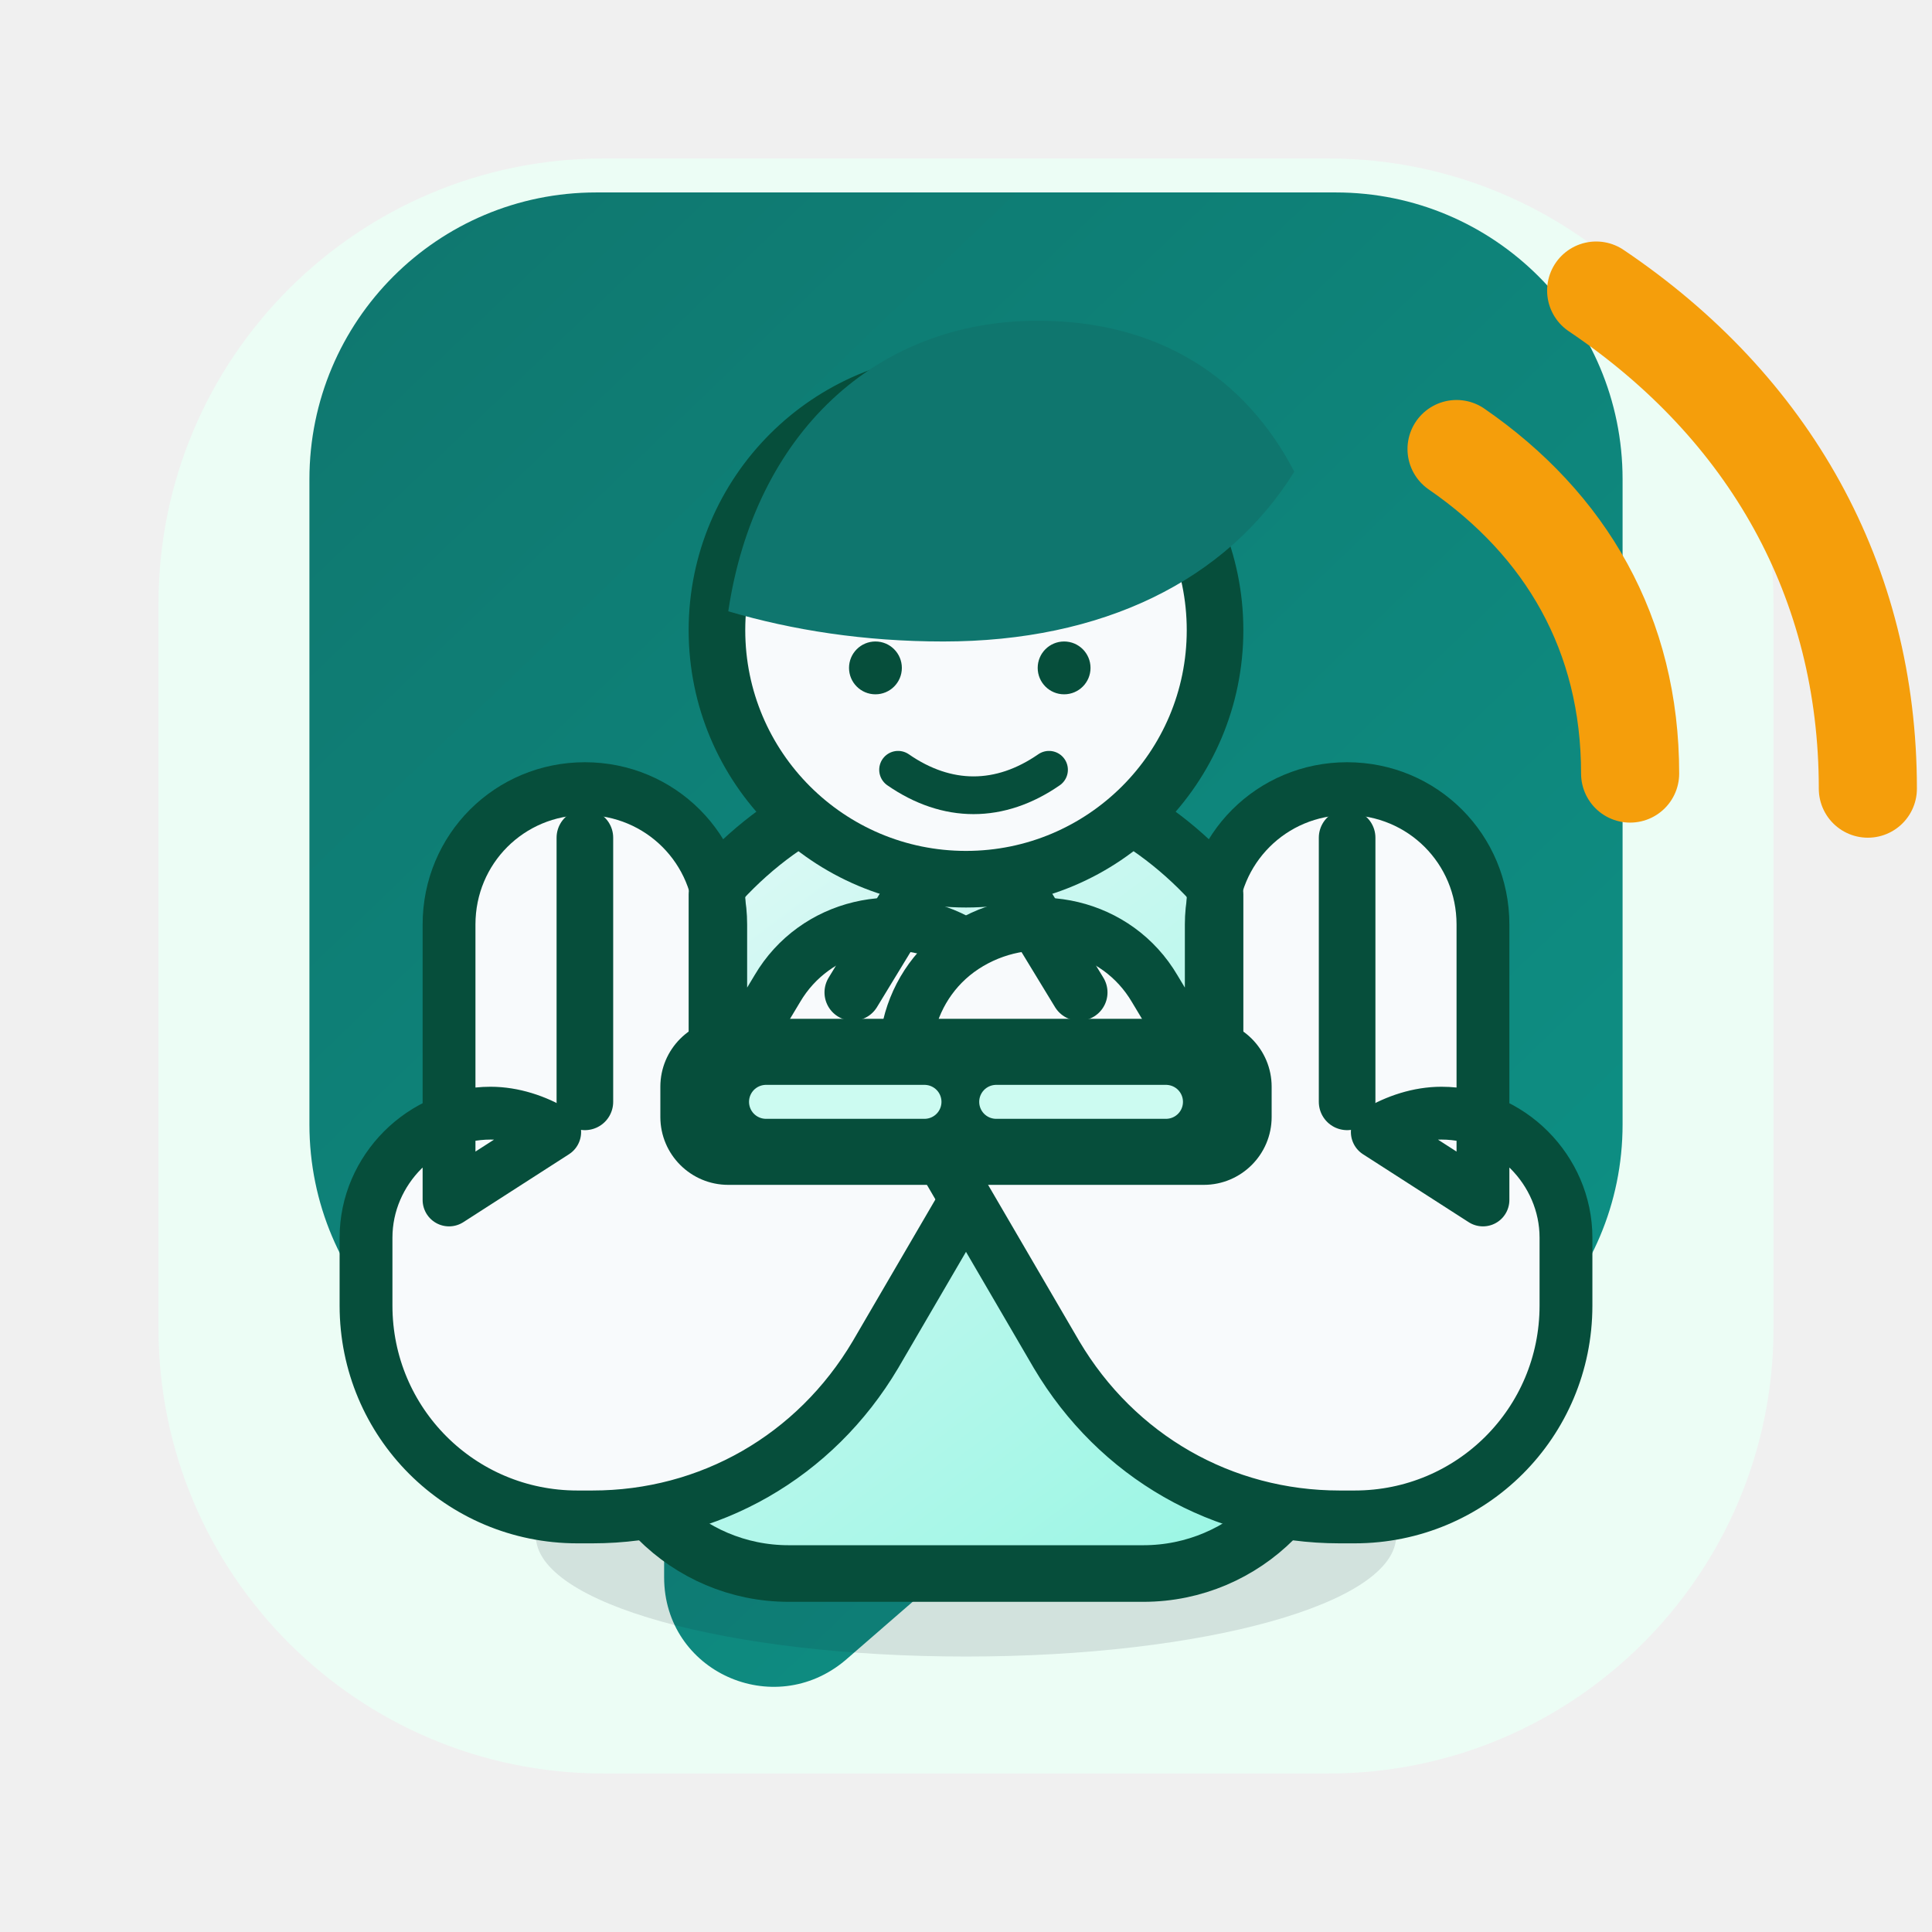
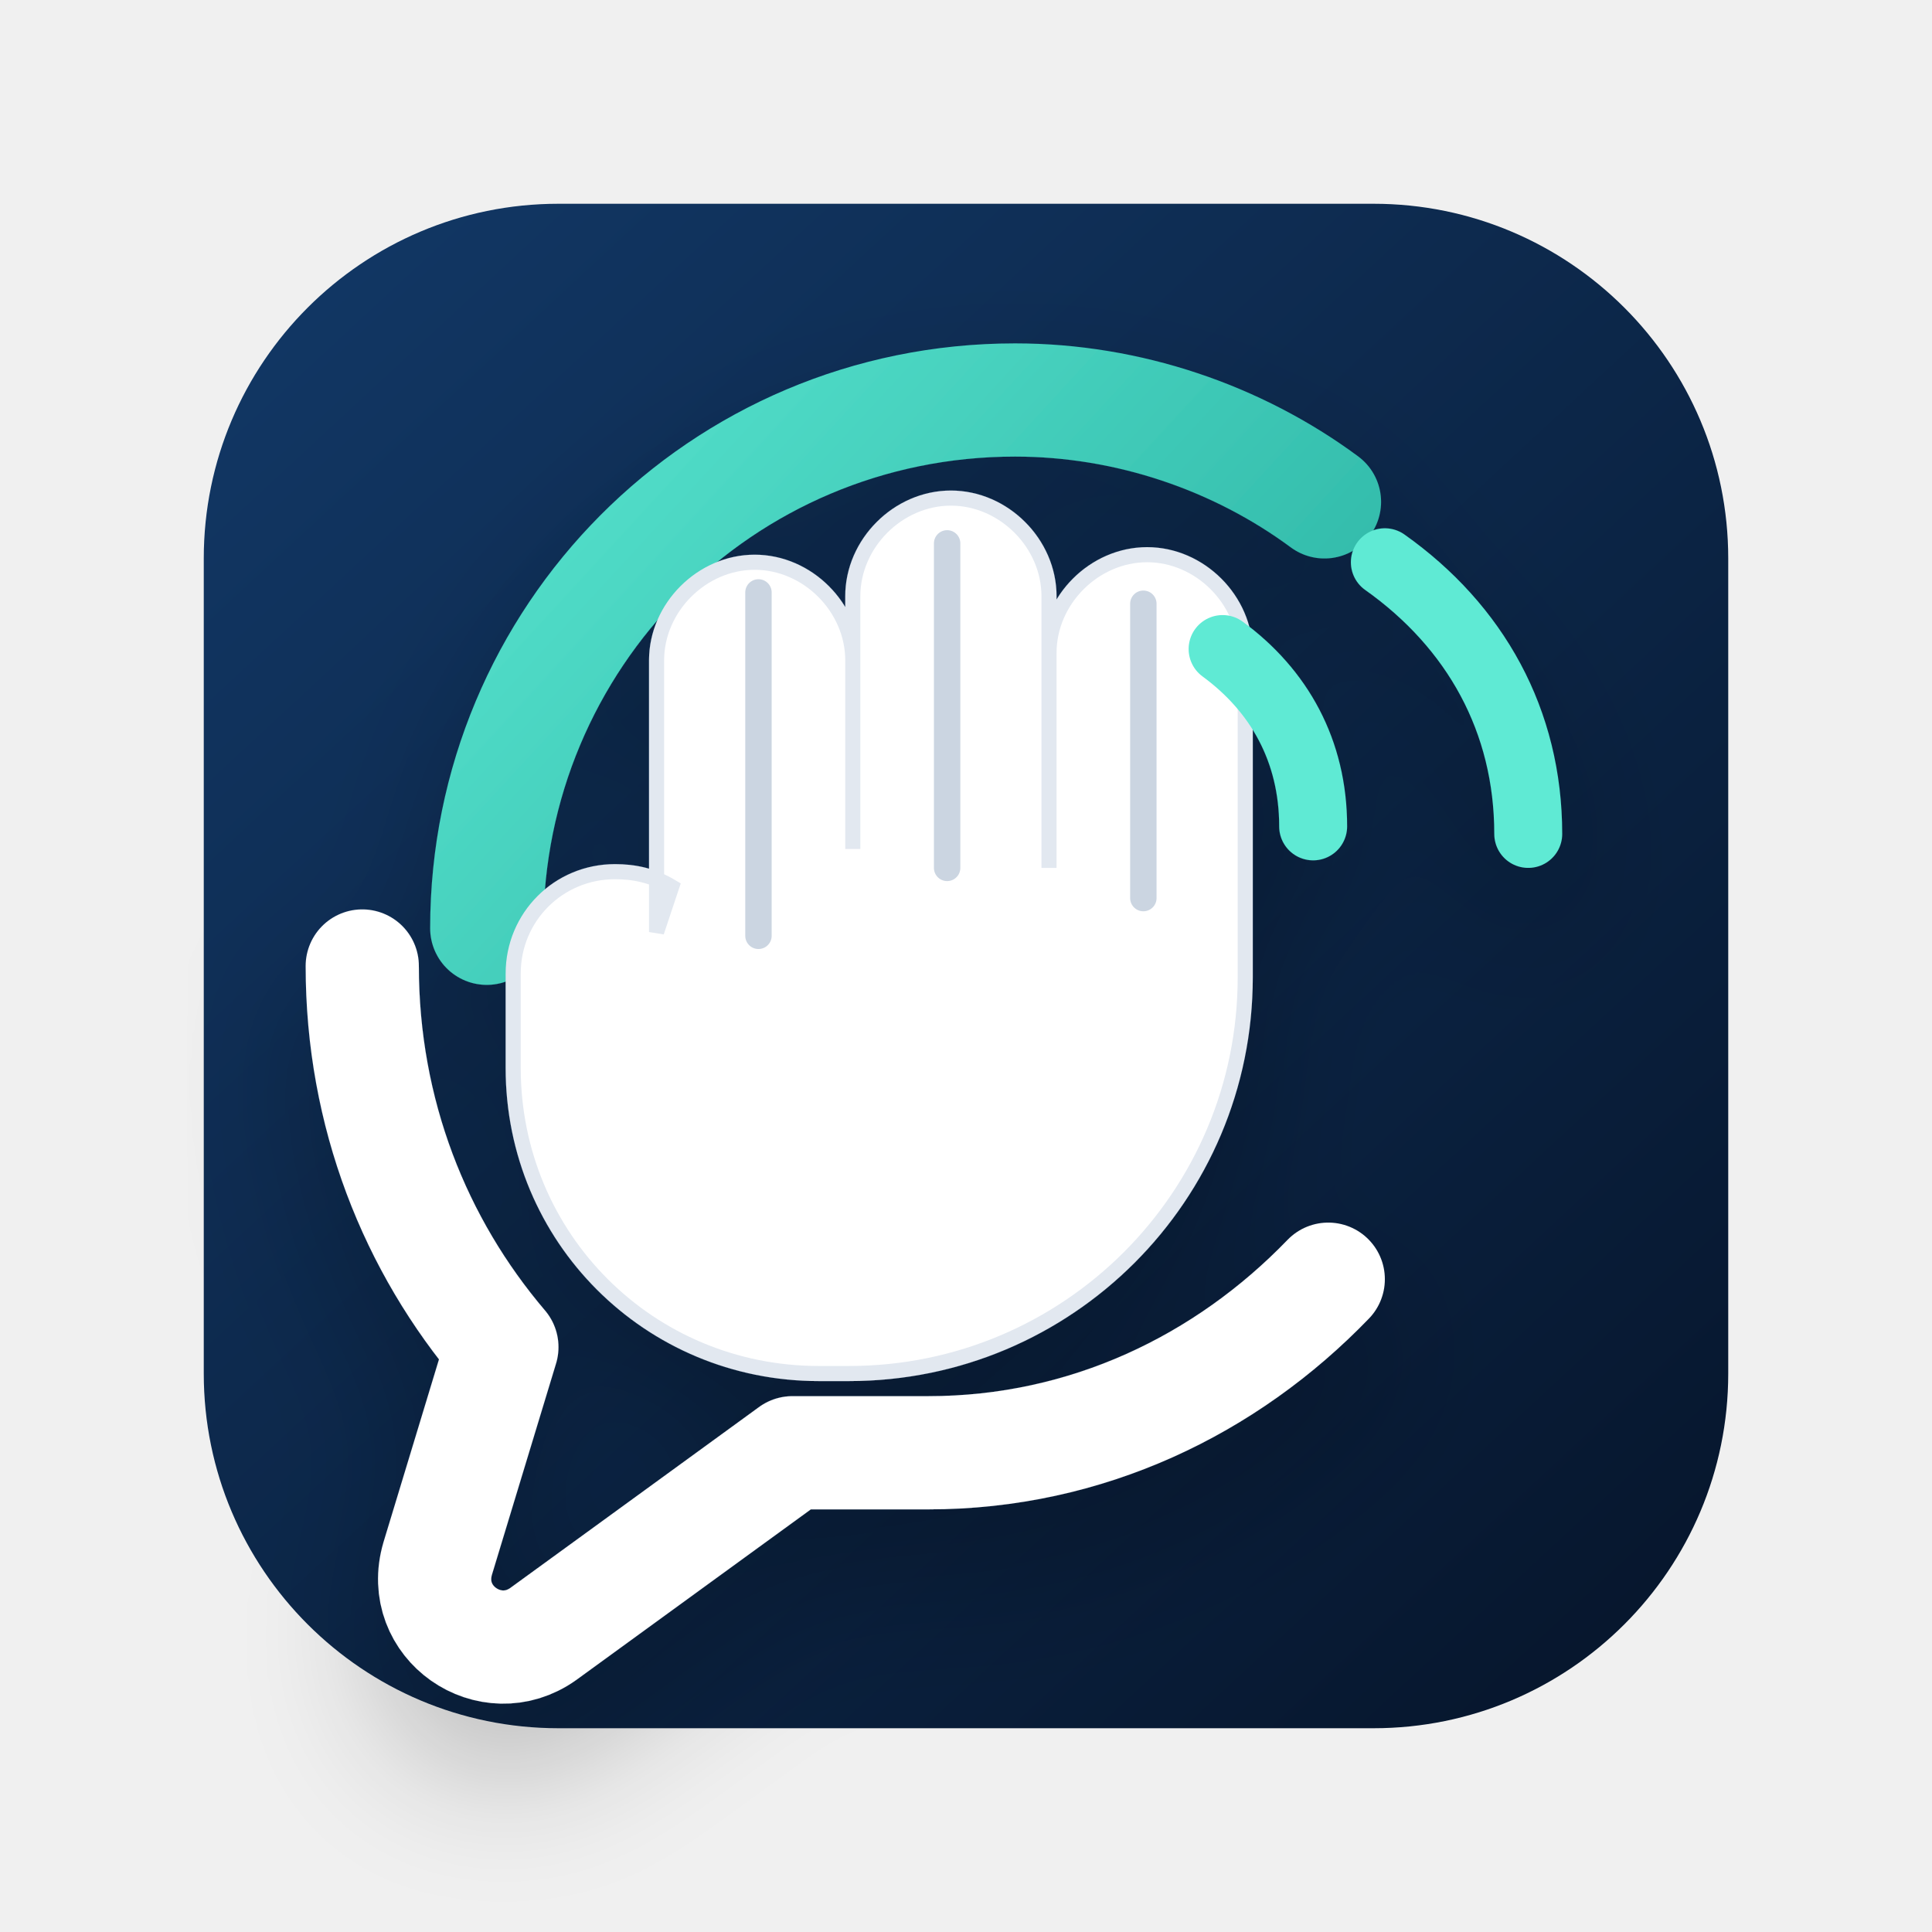
<svg xmlns="http://www.w3.org/2000/svg" viewBox="0 0 512 512" role="img" aria-labelledby="title desc">
  <defs>
-     <linearGradient id="bg" x1="64" x2="448" y1="56" y2="456" gradientUnits="userSpaceOnUse">
-       <stop offset="0" stop-color="#0f766e" />
+     <linearGradient id="bg" x1="70" x2="442" y1="55" y2="456" gradientUnits="userSpaceOnUse">
+       <stop stop-color="#123866" />
+       <stop offset="1" stop-color="#06152b" />
+     </linearGradient>
+     <linearGradient id="teal" x1="96" x2="420" y1="92" y2="390" gradientUnits="userSpaceOnUse">
+       <stop stop-color="#5eead4" />
      <stop offset="1" stop-color="#0d9488" />
    </linearGradient>
-     <linearGradient id="mint" x1="154" x2="358" y1="124" y2="395" gradientUnits="userSpaceOnUse">
-       <stop offset="0" stop-color="#f8fafc" />
-       <stop offset="1" stop-color="#99f6e4" />
-     </linearGradient>
+     <filter id="shadow" x="-15%" y="-15%" width="130%" height="140%">
+       <feDropShadow dx="0" dy="18" stdDeviation="18" flood-color="#020817" flood-opacity=".24" />
+     </filter>
  </defs>
-   <rect x="42" y="42" width="428" height="428" rx="118" fill="#ecfdf5" />
-   <path fill="url(#bg)" d="M82 127c0-42 34-76 76-76h196c42 0 76 34 76 76v171c0 42-34 76-76 76h-54l-76 66c-19 16-48 3-48-22v-44h-18c-42 0-76-34-76-76V127Z" />
-   <path fill="none" stroke="#f59e0b" stroke-linecap="round" stroke-width="26" d="M386 119c29 20 46 49 46 86M423 77c46 31 72 77 72 132" />
-   <path fill="#0f172a" opacity=".12" d="M142 407c0-35 51-63 114-63s114 28 114 63c0 18-51 32-114 32s-114-14-114-32Z" />
-   <path fill="url(#mint)" stroke="#064e3b" stroke-linejoin="round" stroke-width="15" d="M160 318c0-63 42-114 96-114s96 51 96 114v50c0 27-22 49-49 49h-94c-27 0-49-22-49-49v-50Z" />
-   <circle cx="256" cy="167" r="66" fill="#f8fafc" stroke="#064e3b" stroke-width="15" />
-   <path fill="#0f766e" d="M193 162c7-47 39-77 82-77 32 0 55 15 68 40-18 29-51 45-93 45-21 0-40-3-57-8Z" />
-   <circle cx="232" cy="177" r="7" fill="#064e3b" />
-   <circle cx="282" cy="177" r="7" fill="#064e3b" />
-   <path fill="none" stroke="#064e3b" stroke-linecap="round" stroke-width="10" d="M238 204c13 9 27 9 40 0" />
-   <path fill="#f8fafc" stroke="#064e3b" stroke-linejoin="round" stroke-width="14" d="M119 318v-73c0-20 16-36 36-36s36 16 36 36v42l15-25c10-17 32-22 49-12s22 32 12 49l-35 60c-16 27-44 43-75 43h-4c-31 0-56-25-56-56v-18c0-18 15-33 33-33 6 0 12 2 17 5Z" />
-   <path fill="none" stroke="#064e3b" stroke-linecap="round" stroke-width="15" d="M155 292v-70M190 286v-49M226 263l14-23" />
-   <path fill="#f8fafc" stroke="#064e3b" stroke-linejoin="round" stroke-width="14" d="M393 318v-73c0-20-16-36-36-36s-36 16-36 36v42l-15-25c-10-17-32-22-49-12s-22 32-12 49l35 60c16 27 44 43 75 43h4c31 0 56-25 56-56v-18c0-18-15-33-33-33-6 0-12 2-17 5Z" />
-   <path fill="none" stroke="#064e3b" stroke-linecap="round" stroke-width="15" d="M357 292v-70M322 286v-49M286 263l-14-23" />
-   <rect x="175" y="270" width="162" height="44" rx="18" fill="#064e3b" />
-   <path d="M203 292h42M264 292h45" stroke="#ccfbf1" stroke-linecap="round" stroke-width="9" />
+   <rect x="54" y="54" width="404" height="404" rx="94" fill="url(#bg)" />
+   <g filter="url(#shadow)">
+     <path d="M129 246c0-77 62-140 140-140 30 0 59 10 82 27" fill="none" stroke="url(#teal)" stroke-width="30" stroke-linecap="round" />
+     <path d="M352 339c-27 28-64 46-106 46h-36l-66 48c-14 10-33-3-28-20l17-56c-23-27-37-62-37-101" fill="none" stroke="#fff" stroke-width="30" stroke-linecap="round" stroke-linejoin="round" />
+     <path fill="#fff" stroke="#e2e8f0" stroke-width="4" d="M174 247v-72c0-14 12-26 26-26s26 12 26 26v50-67c0-14 12-26 26-26s26 12 26 26v72-57c0-14 12-26 26-26s26 12 26 26v86c0 58-47 105-105 105h-8c-45 0-81-36-81-81v-25c0-15 12-27 27-27 5 0 10 1 15 4Z" />
+     <path d="M201 248v-91M251 230v-86M303 238v-78" stroke="#cbd5e1" stroke-width="7" stroke-linecap="round" />
+     <path d="M367 149c24 17 38 42 38 72M324 172c15 11 24 27 24 47" fill="none" stroke="#5eead4" stroke-width="18" stroke-linecap="round" />
+   </g>
</svg>
